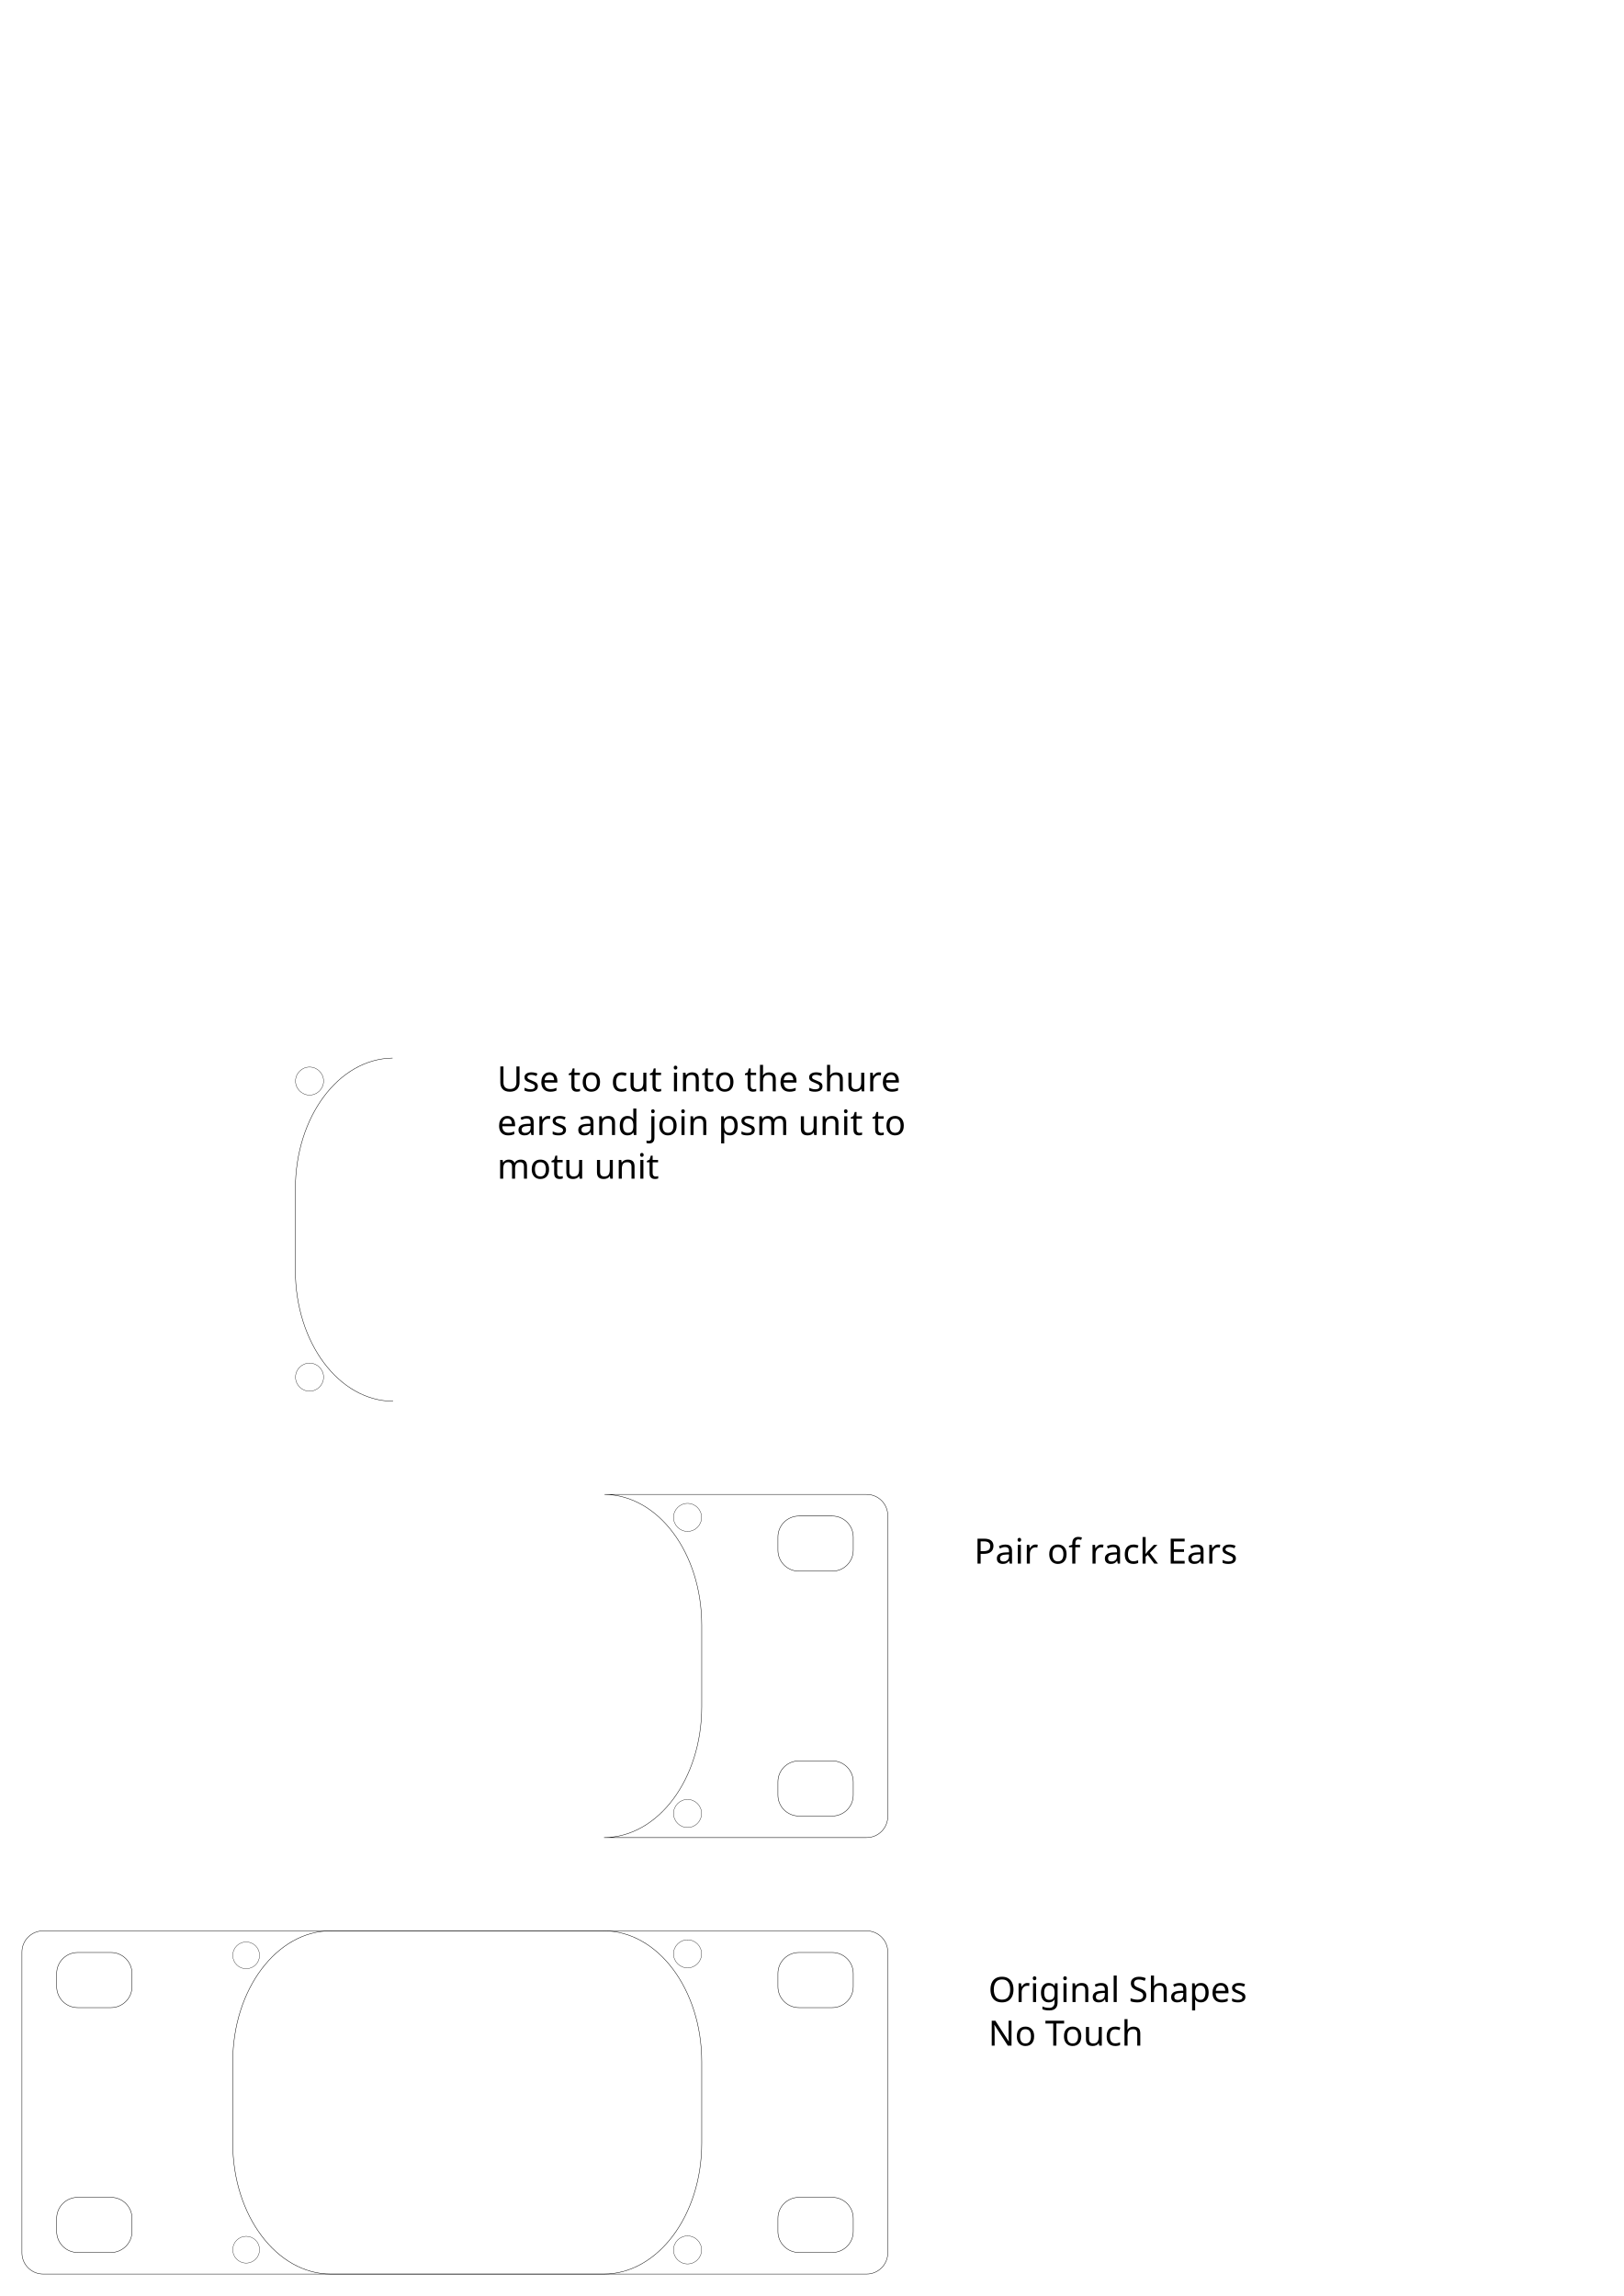
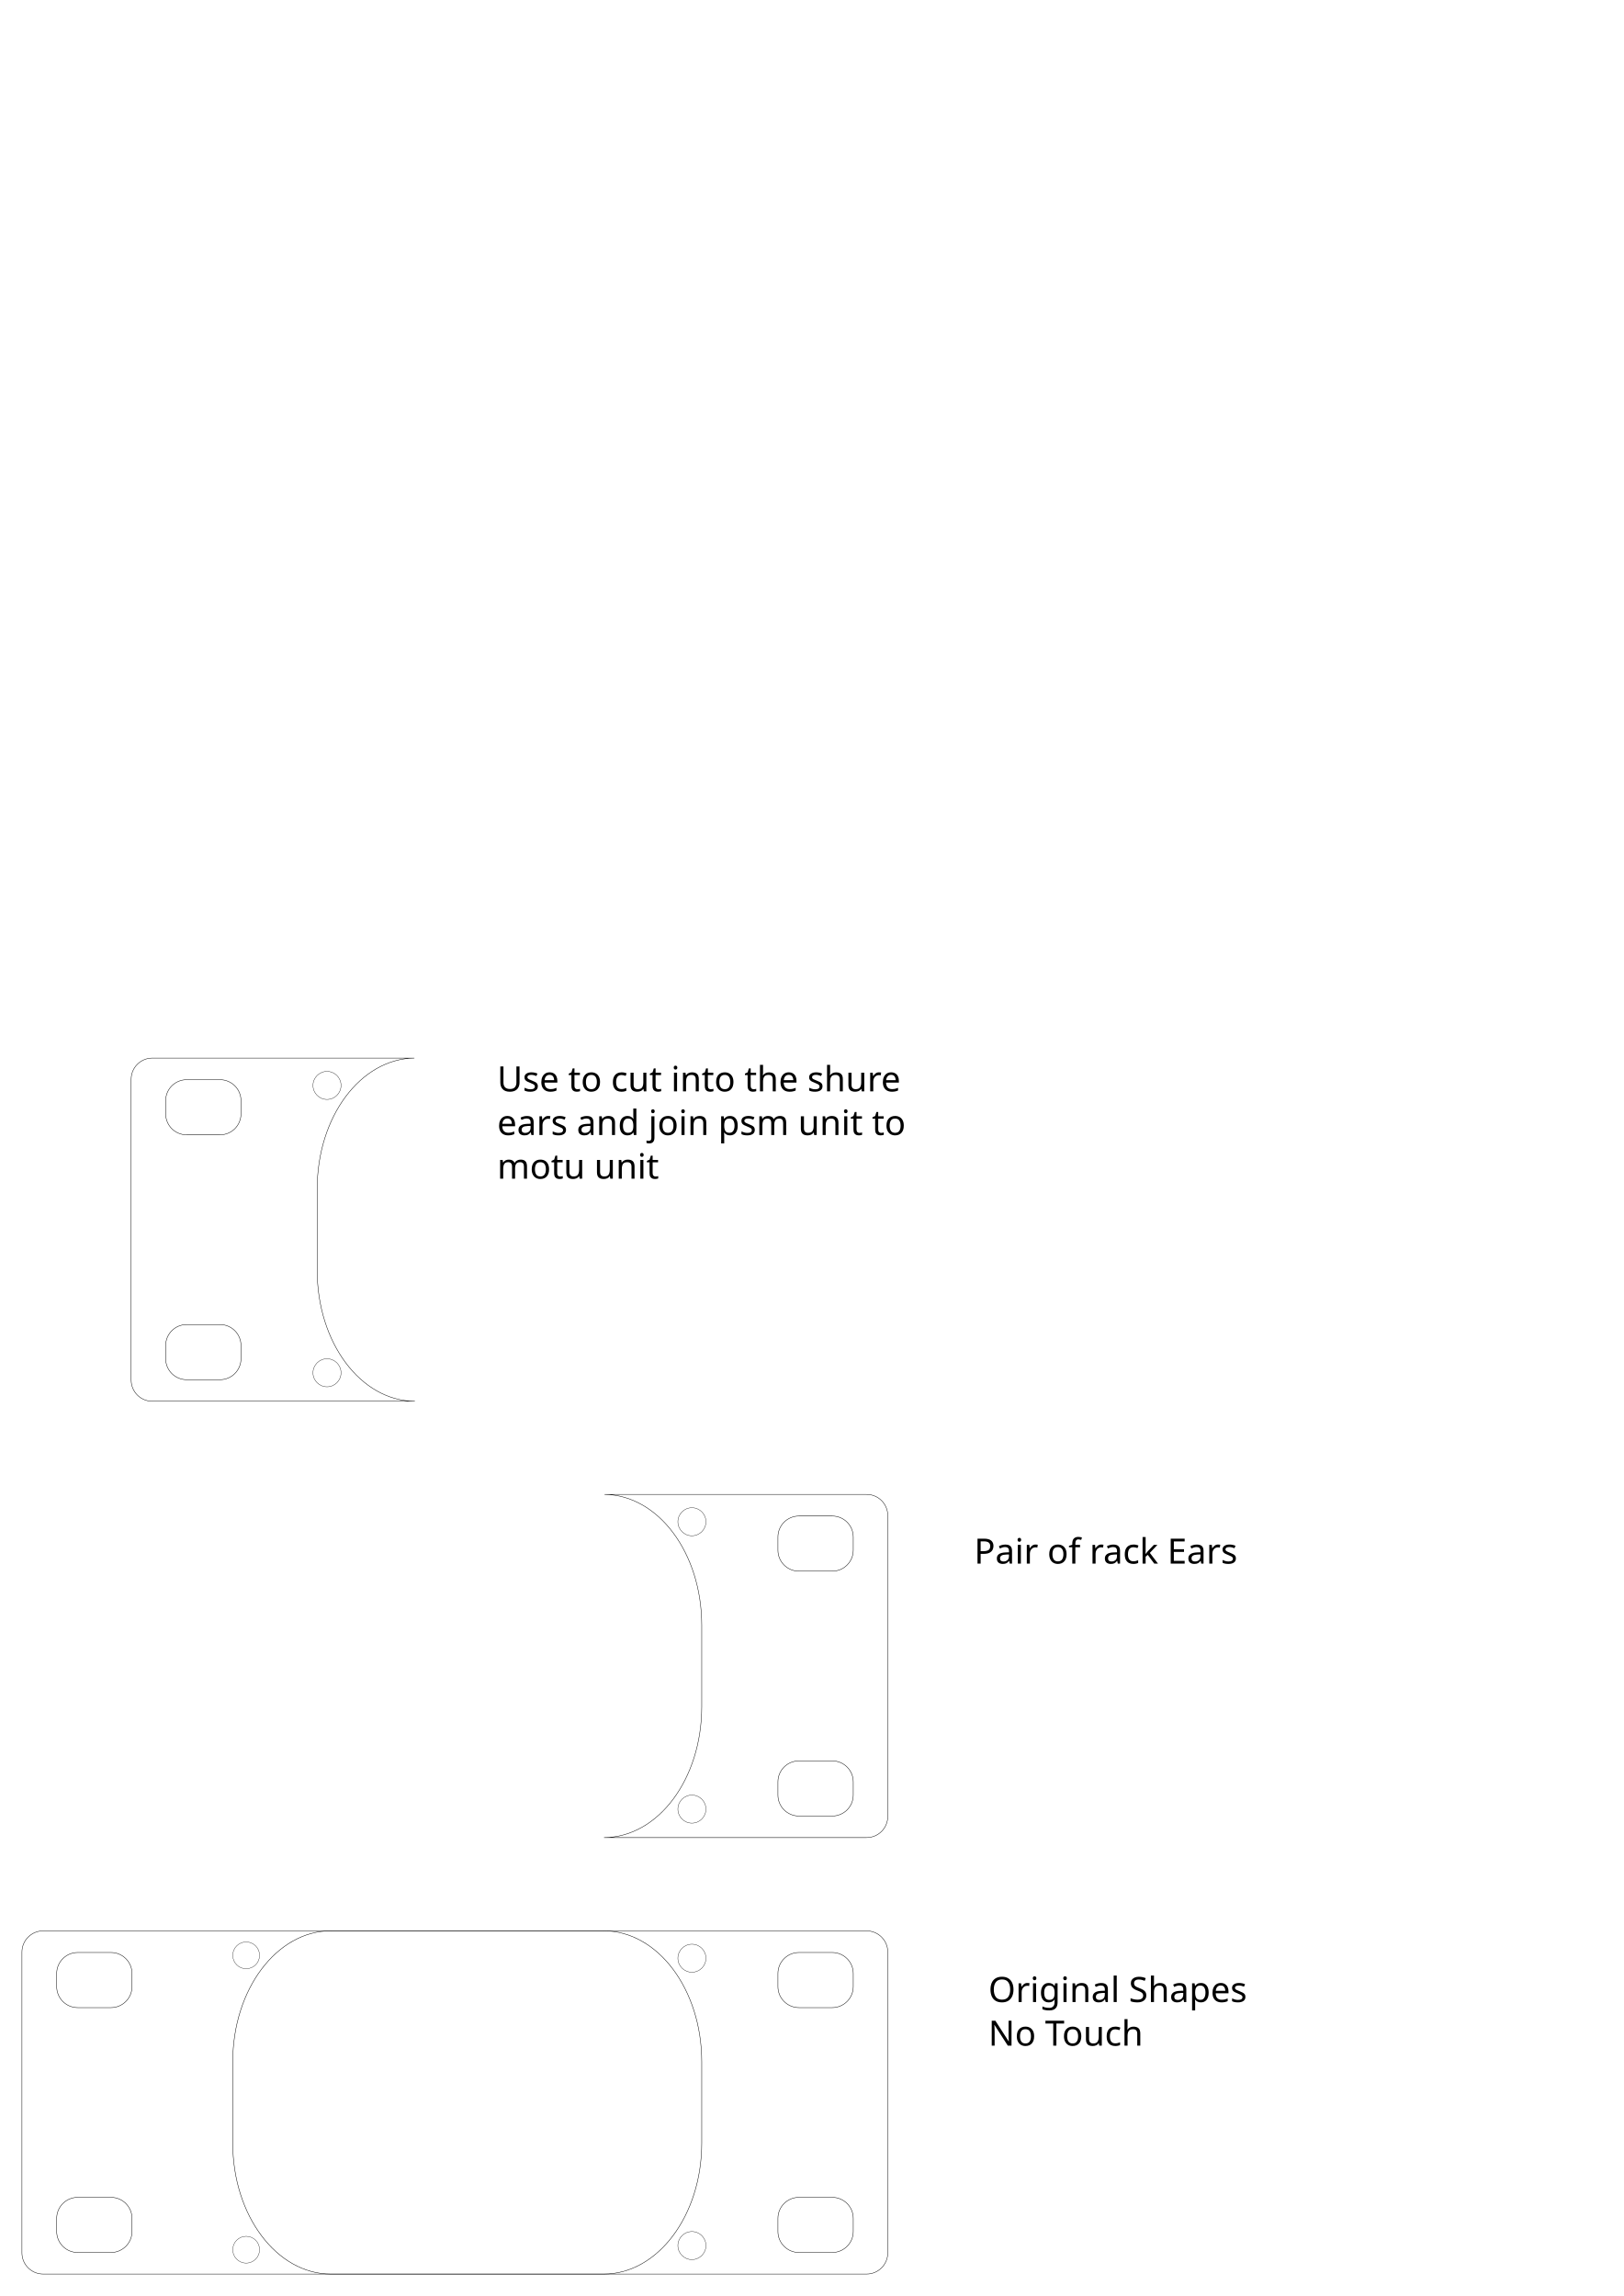
<svg xmlns="http://www.w3.org/2000/svg" width="744.094" height="1052.362" id="svg2" version="1.1">
  <style id="style4196"> /*  */
    .cut { fill: none; stroke: #000000; stroke-width: 0.2px; }
    .engrave { fill: #000000; stroke: none; }
    .find { fill: none; stroke: #FF0000; stroke-width: 0.2px; }
    /*  */
  </style>
  <defs id="defs4" />
  <text xml:space="preserve" style="font-style:normal;font-variant:normal;font-weight:normal;font-stretch:normal;font-size:16px;line-height:125%;font-family:Garuda;-inkscape-font-specification:Garuda;text-align:start;letter-spacing:0px;word-spacing:0px;writing-mode:lr-tb;text-anchor:start;fill:#000000;fill-opacity:1;stroke:none" x="452.939" y="917.627" id="text3776">
    <tspan id="tspan3778" x="452.939" y="917.627">Original Shapes</tspan>
    <tspan x="452.939" y="937.627" id="tspan3780">No Touch</tspan>
  </text>
  <text xml:space="preserve" style="font-style:normal;font-variant:normal;font-weight:normal;font-stretch:normal;font-size:16px;line-height:125%;font-family:Garuda;-inkscape-font-specification:Garuda;text-align:start;letter-spacing:0px;word-spacing:0px;writing-mode:lr-tb;text-anchor:start;fill:#000000;fill-opacity:1;stroke:none" x="446.416" y="716.667" id="text3863">
    <tspan id="tspan3865" x="446.416" y="716.667">Pair of rack Ears</tspan>
  </text>
  <text xml:space="preserve" style="font-style:normal;font-variant:normal;font-weight:normal;font-stretch:normal;font-size:16px;line-height:125%;font-family:Garuda;-inkscape-font-specification:Garuda;text-align:start;letter-spacing:0px;word-spacing:0px;writing-mode:lr-tb;text-anchor:start;fill:#000000;fill-opacity:1;stroke:none" x="227.845" y="500.238" id="text3891">
    <tspan id="tspan3893" x="227.845" y="500.238">Use to cut into the shure</tspan>
    <tspan x="227.845" y="520.238" id="tspan3895">ears and join psm unit to</tspan>
    <tspan x="227.845" y="540.238" id="tspan3897">motu unit</tspan>
  </text>
  <circle style="fill:none;stroke:#000000;stroke-width:0.2px" d="m -17.678,898.566 c 0,4.742 -3.844,8.586 -8.586,8.586 -4.742,0 -8.586,-3.844 -8.586,-8.586 0,-4.742 3.844,-8.586 8.586,-8.586 4.742,0 8.586,3.844 8.586,8.586 z" r="8.586" cy="898.566" cx="-26.264" class="cut" id="path3757" transform="matrix(0.7154174,0,0,0.7154174,131.5975,388.2857)" />
  <circle style="fill:none;stroke:#000000;stroke-width:0.2px" d="m -17.678,898.566 c 0,4.742 -3.844,8.586 -8.586,8.586 -4.742,0 -8.586,-3.844 -8.586,-8.586 0,-4.742 3.844,-8.586 8.586,-8.586 4.742,0 8.586,3.844 8.586,8.586 z" id="circle4226" r="8.586" cy="898.566" cx="-26.264" transform="matrix(0.7154174,0,0,0.7154174,131.5975,253.3757)" class="cut" />
-   <circle style="fill:none;stroke:#000000;stroke-width:0.15px" r="6.425" cy="1031.25" cx="315.083" id="path3762" class="cut" />
-   <circle style="fill:none;stroke:#000000;stroke-width:0.15px" r="6.425" cy="895.54" cx="315.083" class="cut" id="path3764" />
+   <circle style="fill:none;stroke:#000000;stroke-width:0.15px" r="6.425" cy="1029.25" cx="317.083" id="path3762" class="cut" />
+   <circle style="fill:none;stroke:#000000;stroke-width:0.15px" r="6.425" cy="897.54" cx="317.083" class="cut" id="path3764" />
  <rect style="fill:none;stroke:#000000;stroke-width:0.2px" ry="9.638" rx="9.638" class="cut" id="rect3768" width="34.524" height="25.272" x="25.973" y="1007.147" />
  <rect style="fill:none;stroke:#000000;stroke-width:0.2px" y="894.917" x="25.973" height="25.272" width="34.524" id="rect3770" class="cut" rx="9.638" ry="9.638" />
  <rect style="fill:none;stroke:#000000;stroke-width:0.2px" y="1007.147" x="356.5" height="25.272" width="34.524" id="rect3772" class="cut" rx="9.638" ry="9.638" />
  <rect style="fill:none;stroke:#000000;stroke-width:0.2px" ry="9.638" rx="9.638" class="cut" id="rect3774" width="34.524" height="25.272" x="356.5" y="894.917" />
  <rect style="fill:none;stroke:#000000;stroke-width:0.197px" class="cut" id="rect2985" width="396.793" height="157.296" x="10.053" y="885.007" rx="9.724" />
  <rect style="fill:none;stroke:#000000;stroke-width:0.2px" y="884.992" x="106.665" height="157.32" width="214.92" id="rect3755" class="cut" rx="45" ry="60" />
-   <path style="fill:none;stroke:#000000;stroke-width:0.15px" d="M 321.508,831.2 A 6.425,6.425 0 0 1 315.083,837.625 6.425,6.425 0 0 1 308.658,831.2 6.425,6.425 0 0 1 315.083,824.775 6.425,6.425 0 0 1 321.508,831.2 Z" id="circle4242" />
-   <path style="fill:none;stroke:#000000;stroke-width:0.15px" d="M 321.508,695.49 A 6.425,6.425 0 0 1 315.083,701.915 6.425,6.425 0 0 1 308.658,695.49 6.425,6.425 0 0 1 315.083,689.065 6.425,6.425 0 0 1 321.508,695.49 Z" id="circle4244" />
-   <path style="fill:none;stroke:#000000;stroke-width:0.2px" d="M 366.138,807.097 381.386,807.097 C 386.726,807.097 391.024,811.395 391.024,816.735 L 391.024,822.73 C 391.024,828.07 386.726,832.368 381.386,832.368 L 366.138,832.368 C 360.799,832.368 356.5,828.07 356.5,822.73 L 356.5,816.735 C 356.5,811.395 360.799,807.097 366.138,807.097 Z" id="rect4250" />
-   <path style="fill:none;stroke:#000000;stroke-width:0.2px" d="M 366.138,694.867 381.386,694.867 C 386.726,694.867 391.024,699.166 391.024,704.505 L 391.024,710.5 C 391.024,715.84 386.726,720.139 381.386,720.139 L 366.138,720.139 C 360.799,720.139 356.5,715.84 356.5,710.5 L 356.5,704.505 C 356.5,699.166 360.799,694.867 366.138,694.867 Z" id="rect4252" />
-   <path style="fill:none;stroke:#000000;stroke-width:0.197px" d="M 277.051,684.957 C 301.764,685.289 321.586,711.909 321.586,744.941 L 321.586,782.262 C 321.586,815.398 301.64,842.087 276.818,842.254 L 397.121,842.254 C 402.508,842.254 406.846,837.916 406.846,832.529 L 406.846,694.682 C 406.846,689.295 402.508,684.957 397.121,684.957 L 277.051,684.957 Z" id="rect4254" />
-   <path id="path4273" d="M 135.436,631.21 A 6.425,6.425 0 0 0 141.861,637.635 6.425,6.425 0 0 0 148.286,631.21 6.425,6.425 0 0 0 141.861,624.785 6.425,6.425 0 0 0 135.436,631.21 Z" style="fill:none;stroke:#000000;stroke-width:0.15px" />
-   <path id="path4275" d="M 135.436,495.5 A 6.425,6.425 0 0 0 141.861,501.925 6.425,6.425 0 0 0 148.286,495.5 6.425,6.425 0 0 0 141.861,489.075 6.425,6.425 0 0 0 135.436,495.5 Z" style="fill:none;stroke:#000000;stroke-width:0.15px" />
-   <path style="fill:none;stroke:#000000;stroke-width:0.197px" d="M 179.894,484.967 C 155.18,485.299 135.358,511.919 135.358,544.951 L 135.358,582.271 C 135.358,615.407 155.304,642.097 180.126,642.264" id="path4285" />
+   <path style="fill:none;stroke:#000000;stroke-width:0.15px" d="M 323.508,829.2 A 6.425,6.425 0 0 1 317.083,835.625 6.425,6.425 0 0 1 310.658,829.2 6.425,6.425 0 0 1 317.083,822.775 6.425,6.425 0 0 1 323.508,829.2 Z" id="circle4291" />
+   <path style="fill:none;stroke:#000000;stroke-width:0.15px" d="M 323.508,697.49 A 6.425,6.425 0 0 1 317.083,703.915 6.425,6.425 0 0 1 310.658,697.49 6.425,6.425 0 0 1 317.083,691.065 6.425,6.425 0 0 1 323.508,697.49 Z" id="circle4293" />
+   <path style="fill:none;stroke:#000000;stroke-width:0.2px" d="M 366.138,807.097 381.386,807.097 C 386.726,807.097 391.024,811.395 391.024,816.735 L 391.024,822.73 C 391.024,828.07 386.726,832.368 381.386,832.368 L 366.138,832.368 C 360.799,832.368 356.5,828.07 356.5,822.73 L 356.5,816.735 C 356.5,811.395 360.799,807.097 366.138,807.097 Z" id="rect4299" />
+   <path style="fill:none;stroke:#000000;stroke-width:0.2px" d="M 366.138,694.867 381.386,694.867 C 386.726,694.867 391.024,699.166 391.024,704.505 L 391.024,710.5 C 391.024,715.84 386.726,720.139 381.386,720.139 L 366.138,720.139 C 360.799,720.139 356.5,715.84 356.5,710.5 L 356.5,704.505 C 356.5,699.166 360.799,694.867 366.138,694.867 Z" id="rect4301" />
+   <path style="fill:none;stroke:#000000;stroke-width:0.197px" d="M 277.051,684.957 C 301.764,685.289 321.586,711.909 321.586,744.941 L 321.586,782.262 C 321.586,815.398 301.64,842.087 276.818,842.254 L 397.121,842.254 C 402.508,842.254 406.846,837.916 406.846,832.529 L 406.846,694.682 C 406.846,689.295 402.508,684.957 397.121,684.957 L 277.051,684.957 Z" id="rect4303" />
+   <path id="path4322" d="M 143.436,629.21 A 6.425,6.425 0 0 0 149.861,635.635 6.425,6.425 0 0 0 156.286,629.21 6.425,6.425 0 0 0 149.861,622.785 6.425,6.425 0 0 0 143.436,629.21 Z" style="fill:none;stroke:#000000;stroke-width:0.15px" />
+   <path id="path4324" d="M 143.436,497.5 A 6.425,6.425 0 0 0 149.861,503.925 6.425,6.425 0 0 0 156.286,497.5 6.425,6.425 0 0 0 149.861,491.075 6.425,6.425 0 0 0 143.436,497.5 Z" style="fill:none;stroke:#000000;stroke-width:0.15px" />
+   <path id="path4326" d="M 100.806,607.106 85.558,607.106 C 80.219,607.106 75.92,611.405 75.92,616.745 L 75.92,622.74 C 75.92,628.079 80.219,632.378 85.558,632.378 L 100.806,632.378 C 106.146,632.378 110.444,628.079 110.444,622.74 L 110.444,616.745 C 110.444,611.405 106.146,607.106 100.806,607.106 Z" style="fill:none;stroke:#000000;stroke-width:0.2px" />
+   <path id="path4328" d="M 100.806,494.877 85.558,494.877 C 80.219,494.877 75.92,499.175 75.92,504.515 L 75.92,510.51 C 75.92,515.85 80.219,520.148 85.558,520.148 L 100.806,520.148 C 106.146,520.148 110.444,515.85 110.444,510.51 L 110.444,504.515 C 110.444,499.175 106.146,494.877 100.806,494.877 Z" style="fill:none;stroke:#000000;stroke-width:0.2px" />
+   <path id="path4330" d="M 189.894,484.967 C 165.18,485.299 145.358,511.919 145.358,544.951 L 145.358,582.271 C 145.358,615.407 165.304,642.097 190.126,642.264 L 69.823,642.264 C 64.436,642.264 60.099,637.926 60.099,632.539 L 60.099,494.691 C 60.099,489.304 64.436,484.967 69.823,484.967 L 189.894,484.967 Z" style="fill:none;stroke:#000000;stroke-width:0.197px" />
</svg>
